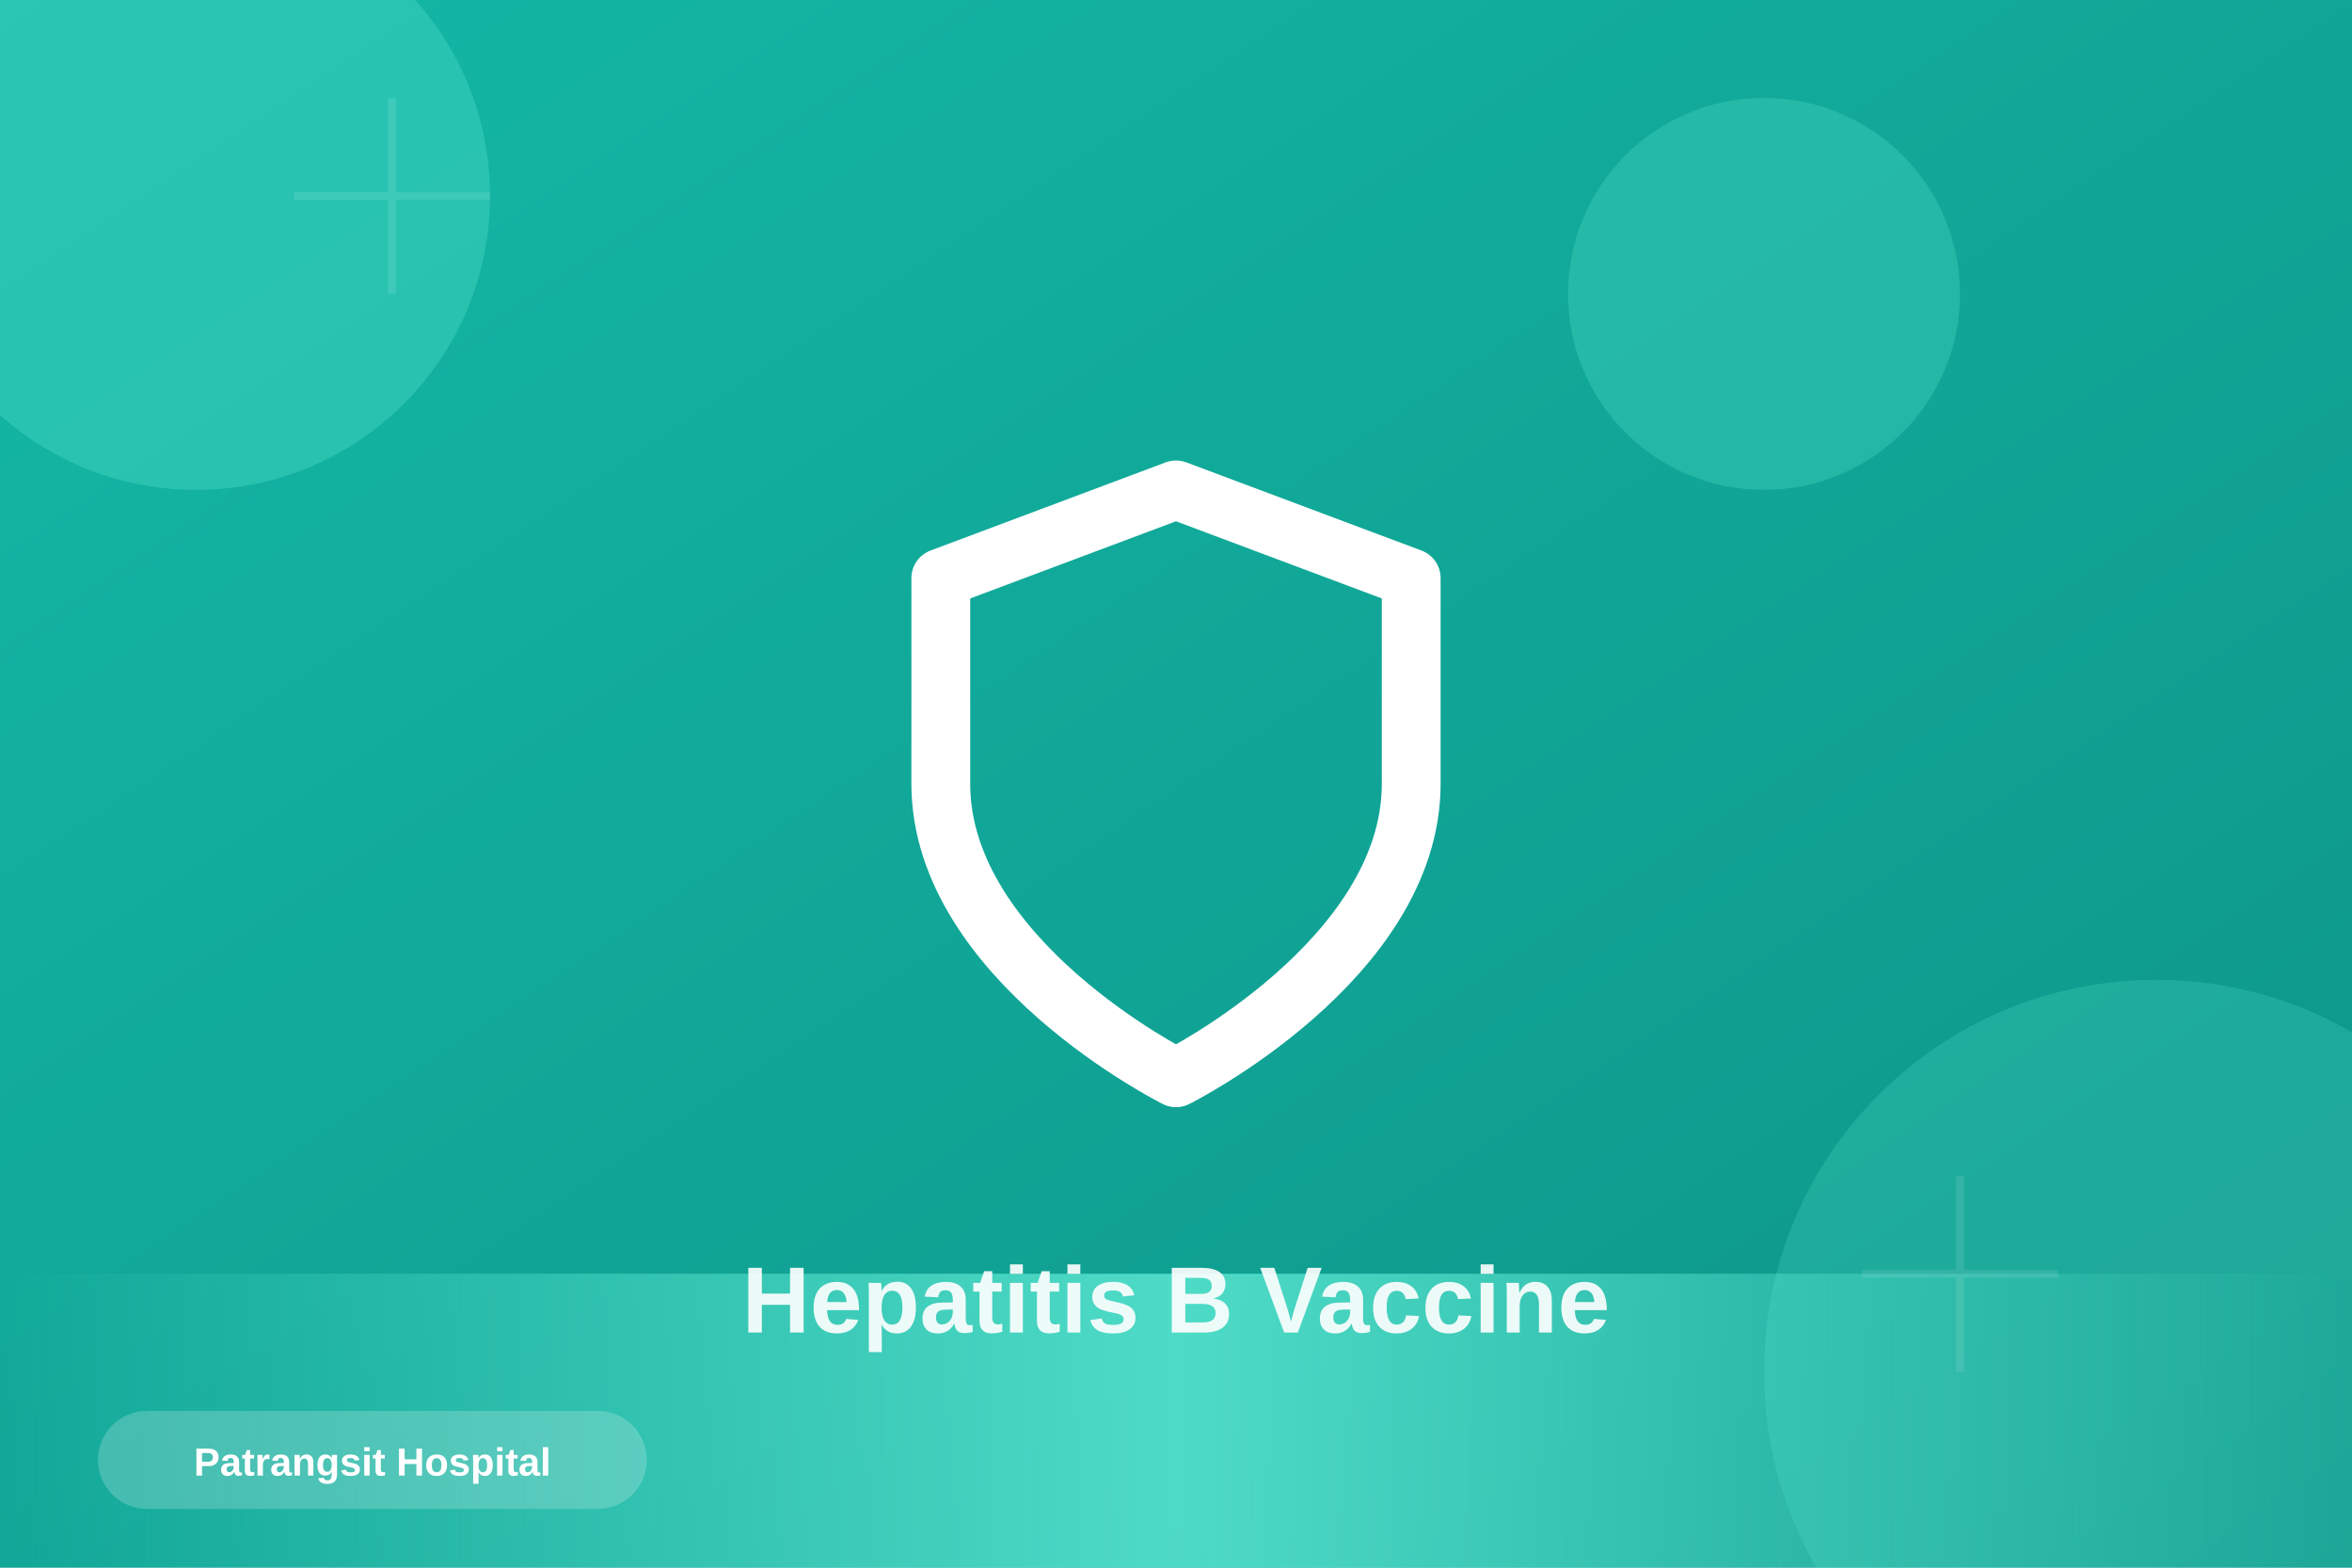
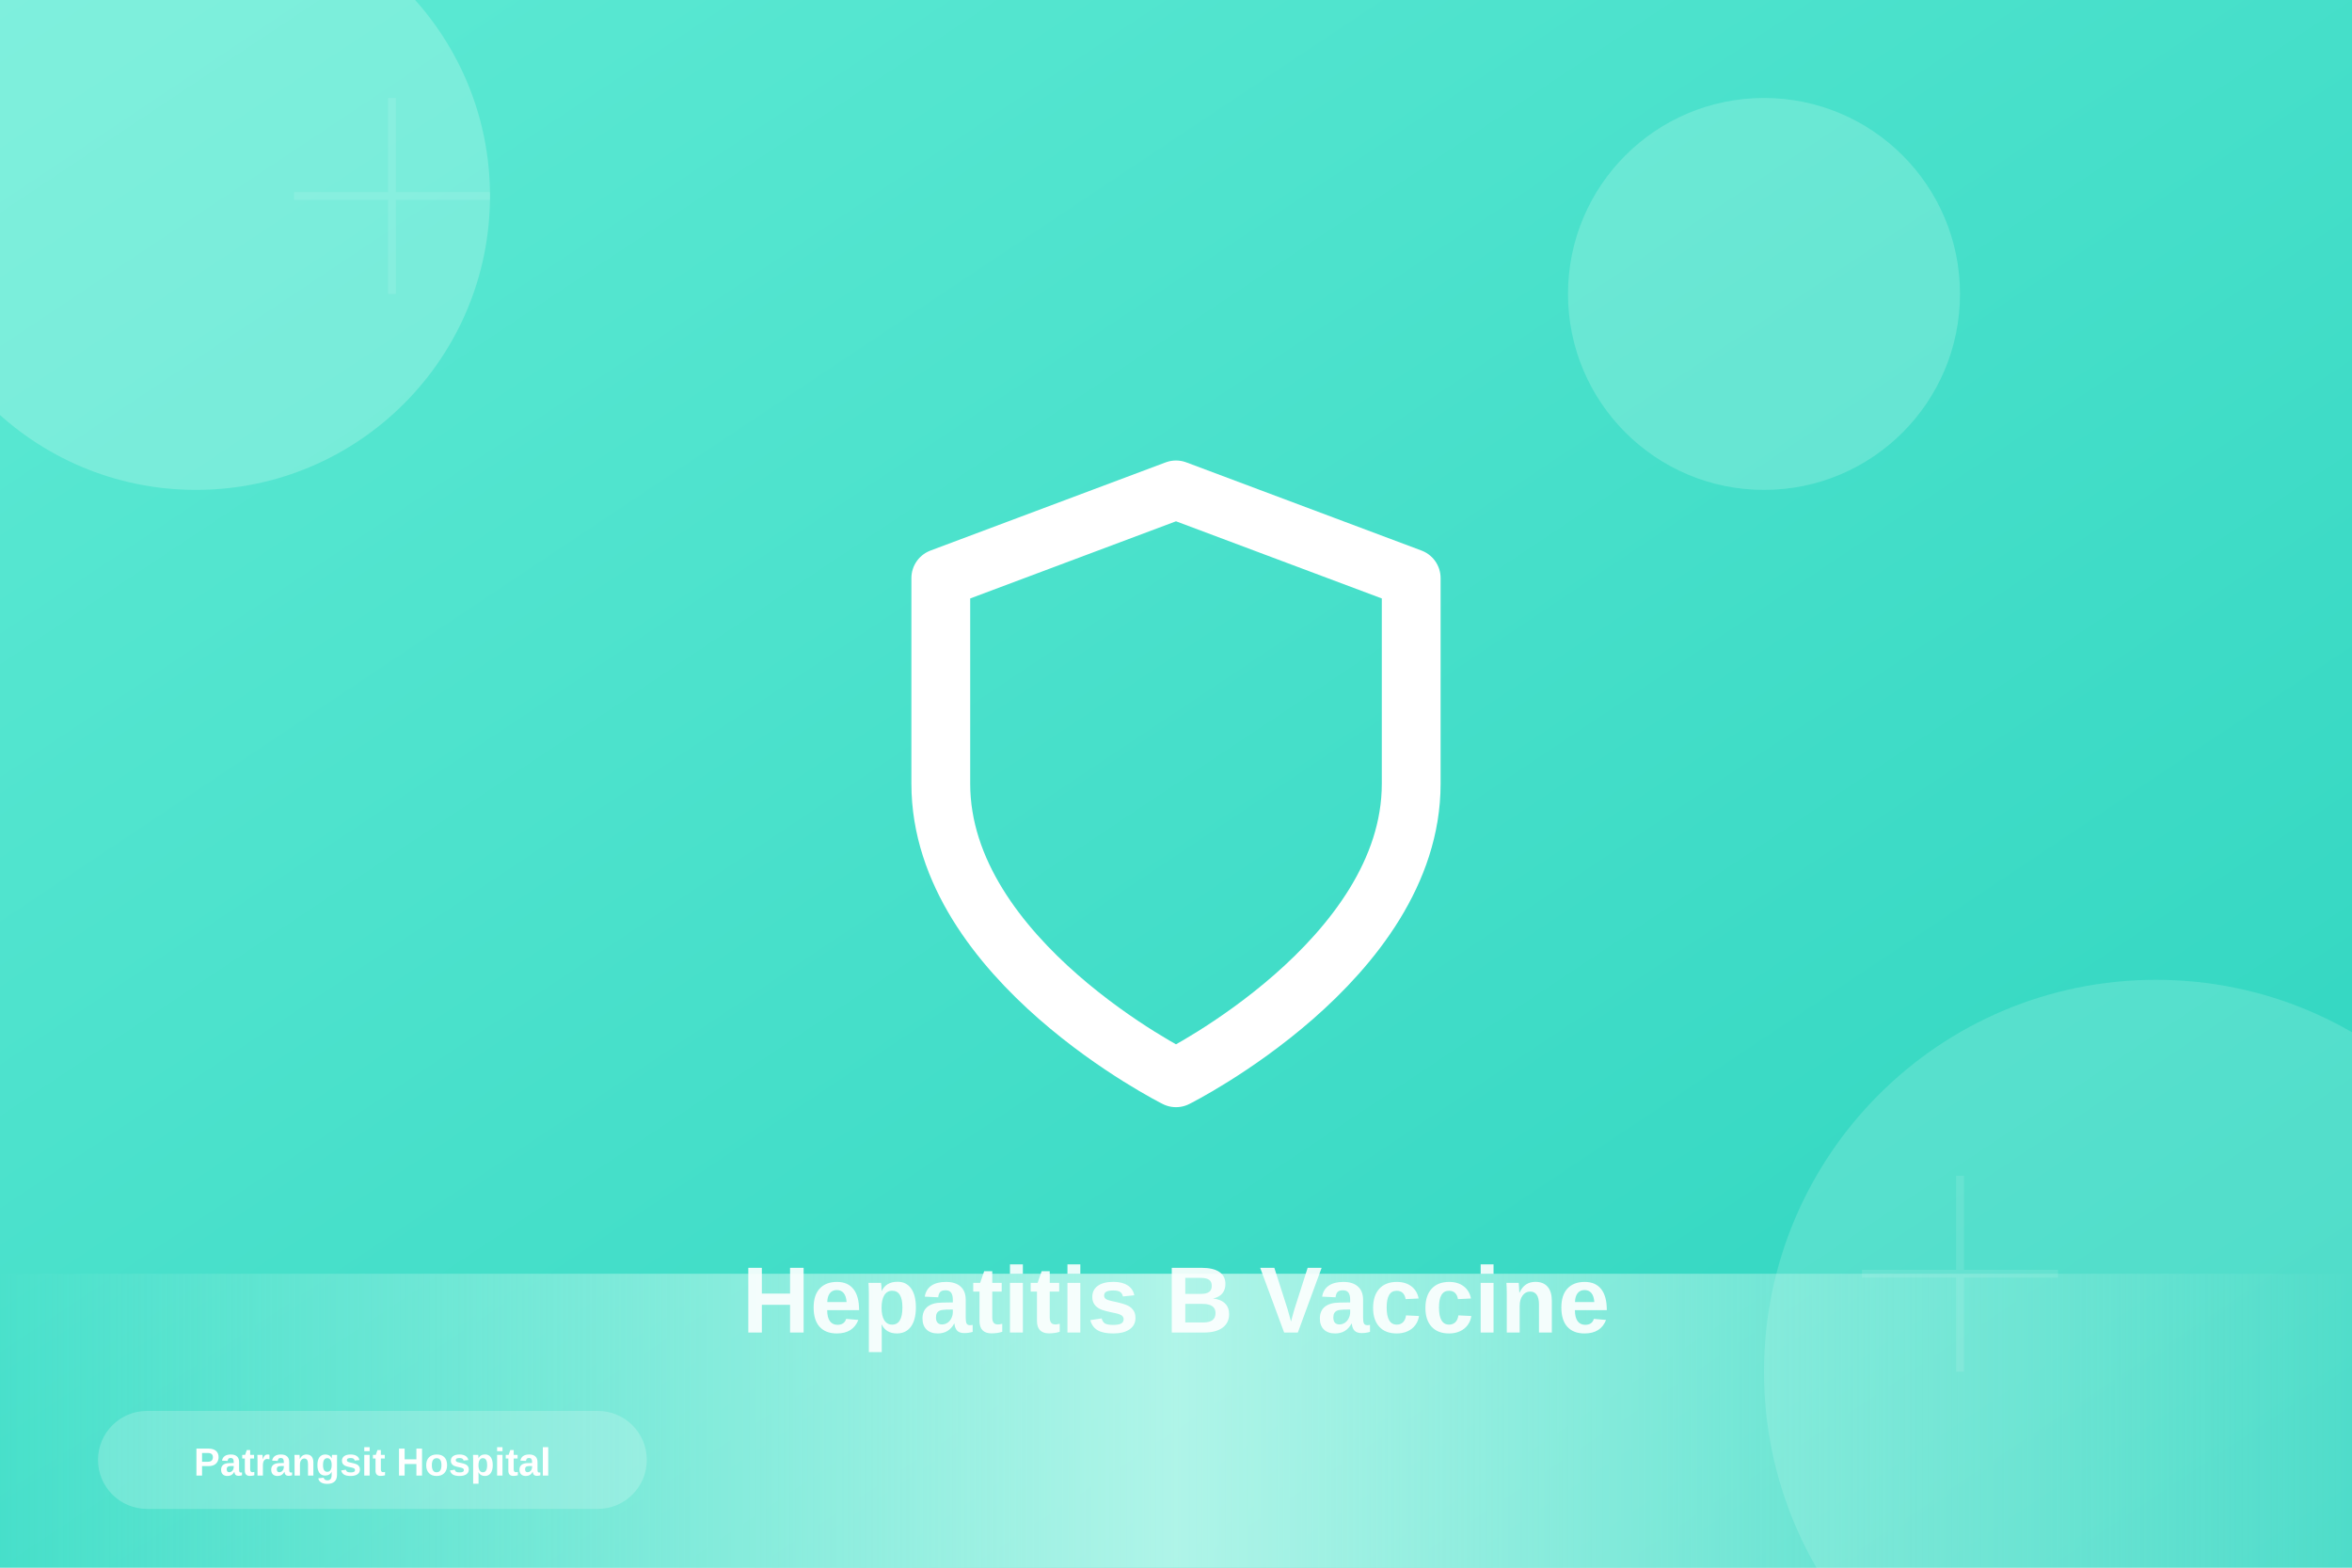
<svg xmlns="http://www.w3.org/2000/svg" width="1200" height="800" viewBox="0 0 1200 800">
  <defs>
    <linearGradient id="grad-hepatitis-b" x1="0%" y1="0%" x2="100%" y2="100%">
-       <stop offset="0%" style="stop-color:#14b8a6;stop-opacity:1" />
-       <stop offset="100%" style="stop-color:#0d9488;stop-opacity:1" />
+       <stop offset="0%" style="stop-color:#5eead4;stop-opacity:1" />
+       <stop offset="100%" style="stop-color:#2dd4bf;stop-opacity:1" />
    </linearGradient>
    <linearGradient id="accent-hepatitis-b" x1="0%" y1="0%" x2="100%" y2="0%">
-       <stop offset="0%" style="stop-color:#5eead4;stop-opacity:0" />
-       <stop offset="50%" style="stop-color:#5eead4;stop-opacity:0.8" />
-       <stop offset="100%" style="stop-color:#5eead4;stop-opacity:0" />
+       <stop offset="0%" style="stop-color:#ccfbf1;stop-opacity:0" />
+       <stop offset="50%" style="stop-color:#ccfbf1;stop-opacity:0.8" />
+       <stop offset="100%" style="stop-color:#ccfbf1;stop-opacity:0" />
    </linearGradient>
  </defs>
  <rect width="1200" height="800" fill="url(#grad-hepatitis-b)" />
-   <circle cx="100" cy="100" r="150" fill="#5eead4" opacity="0.3" />
-   <circle cx="1100" cy="700" r="200" fill="#5eead4" opacity="0.2" />
-   <circle cx="900" cy="150" r="100" fill="#5eead4" opacity="0.25" />
+   <circle cx="100" cy="100" r="150" fill="#ccfbf1" opacity="0.3" />
+   <circle cx="1100" cy="700" r="200" fill="#ccfbf1" opacity="0.2" />
+   <circle cx="900" cy="150" r="100" fill="#ccfbf1" opacity="0.25" />
  <rect x="0" y="650" width="1200" height="150" fill="url(#accent-hepatitis-b)" />
  <g transform="translate(600, 400) scale(15)">
    <g transform="translate(-12, -12)" stroke="white" stroke-width="2" fill="none" stroke-linecap="round" stroke-linejoin="round">
      <path d="M12 22s8-4 8-10V5l-8-3-8 3v7c0 6 8 10 8 10z" />
    </g>
  </g>
  <g opacity="0.1">
    <path d="M 200 50 L 200 150 M 150 100 L 250 100" stroke="white" stroke-width="4" />
    <path d="M 1000 600 L 1000 700 M 950 650 L 1050 650" stroke="white" stroke-width="4" />
  </g>
  <text x="600" y="680" font-family="Arial, sans-serif" font-size="48" font-weight="bold" fill="white" text-anchor="middle" opacity="0.9">
    Hepatitis B Vaccine
  </text>
  <g transform="translate(50, 720)">
    <rect x="0" y="0" width="280" height="50" rx="25" fill="white" opacity="0.2" />
    <text x="140" y="33" font-family="Arial, sans-serif" font-size="20" font-weight="600" fill="white" text-anchor="middle">
      Patrangsit Hospital
    </text>
  </g>
</svg>
